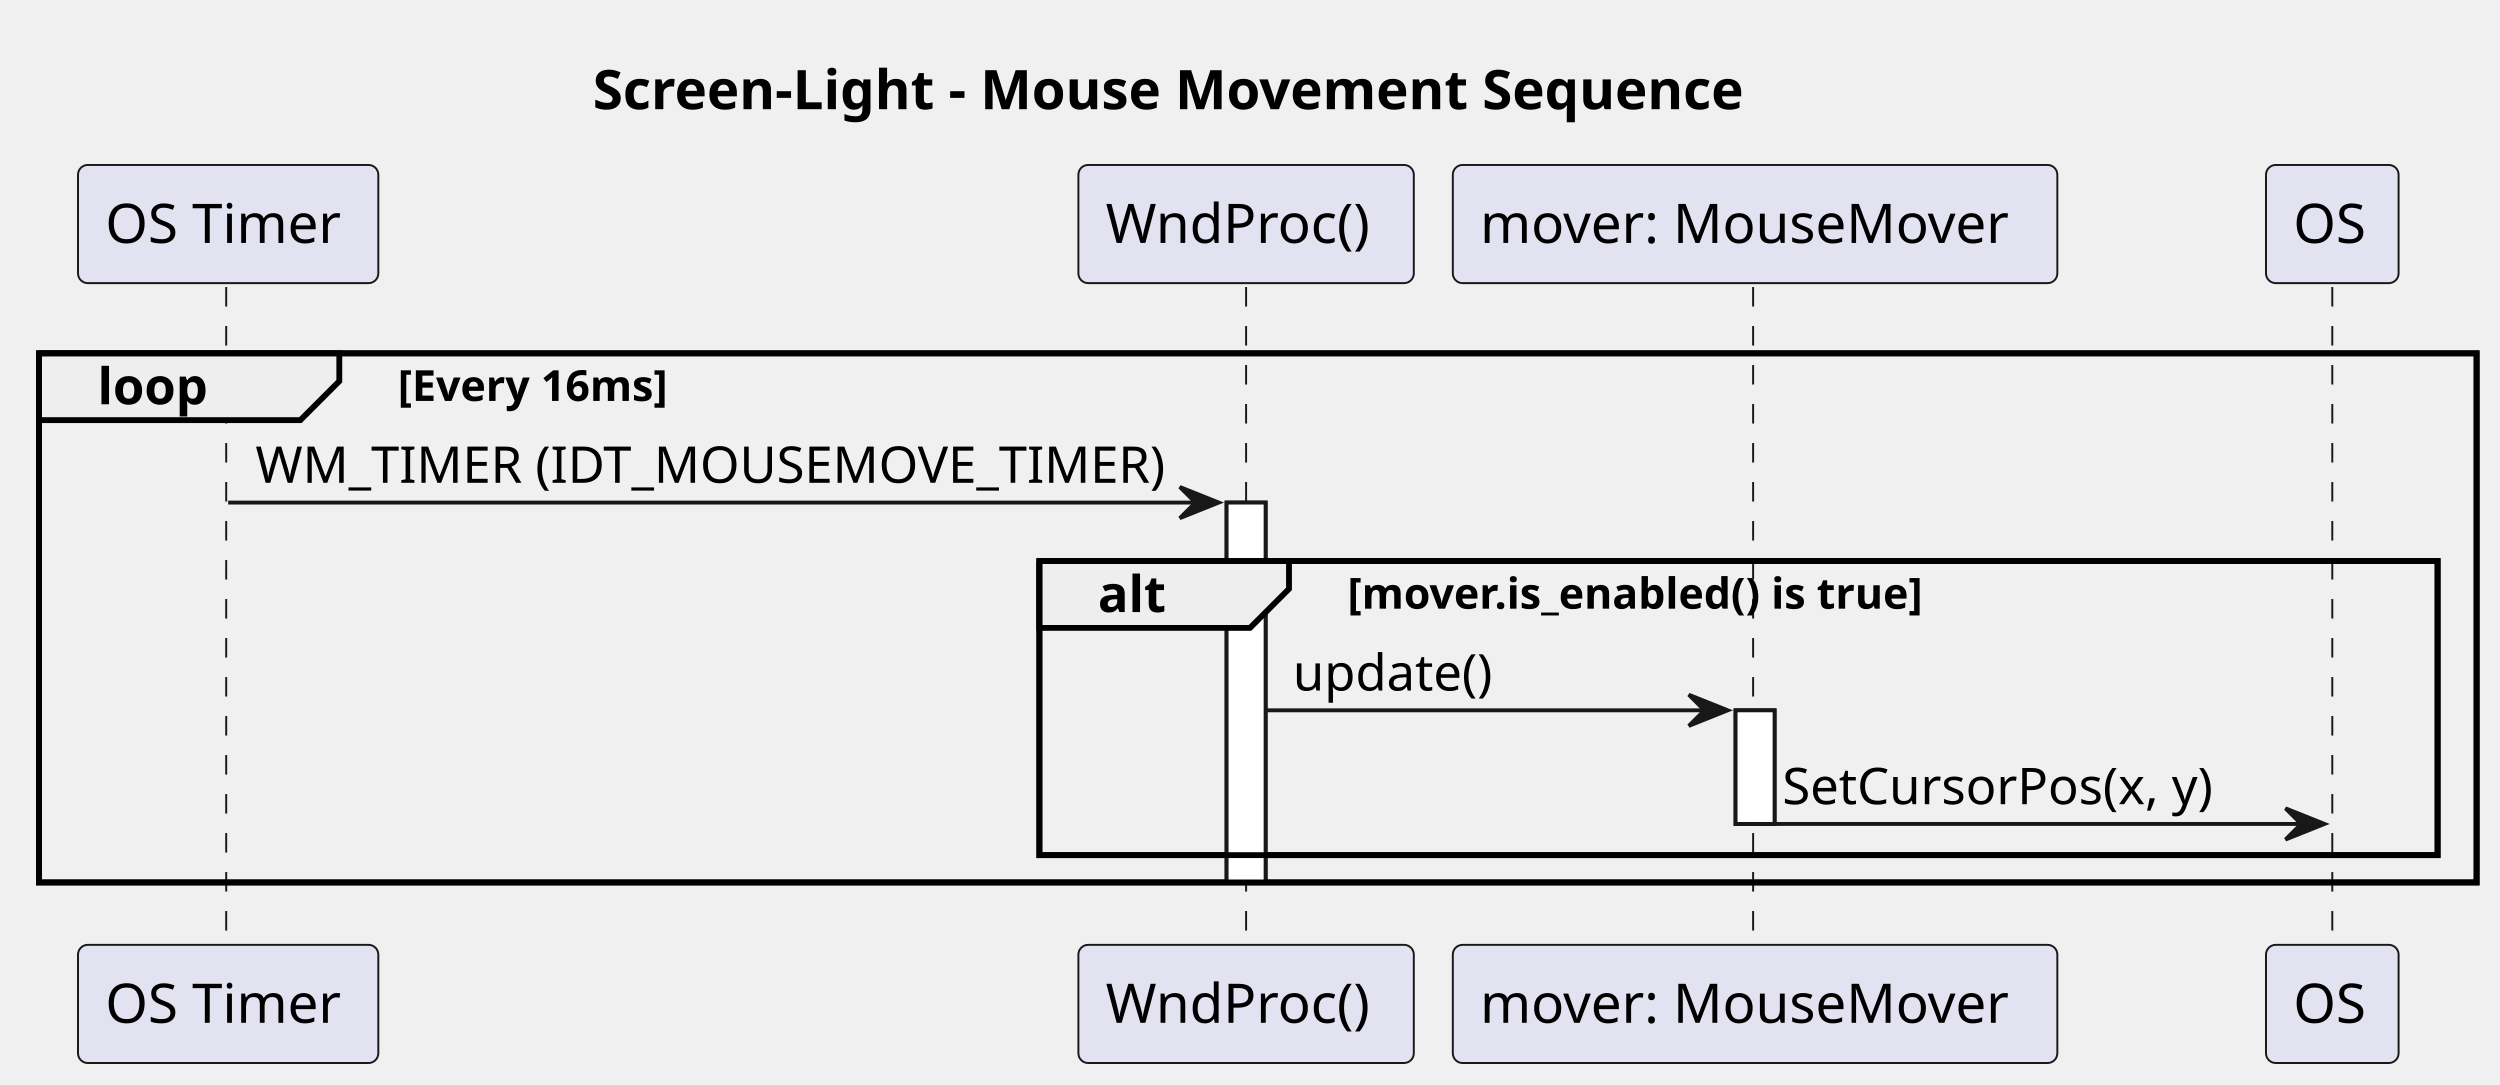
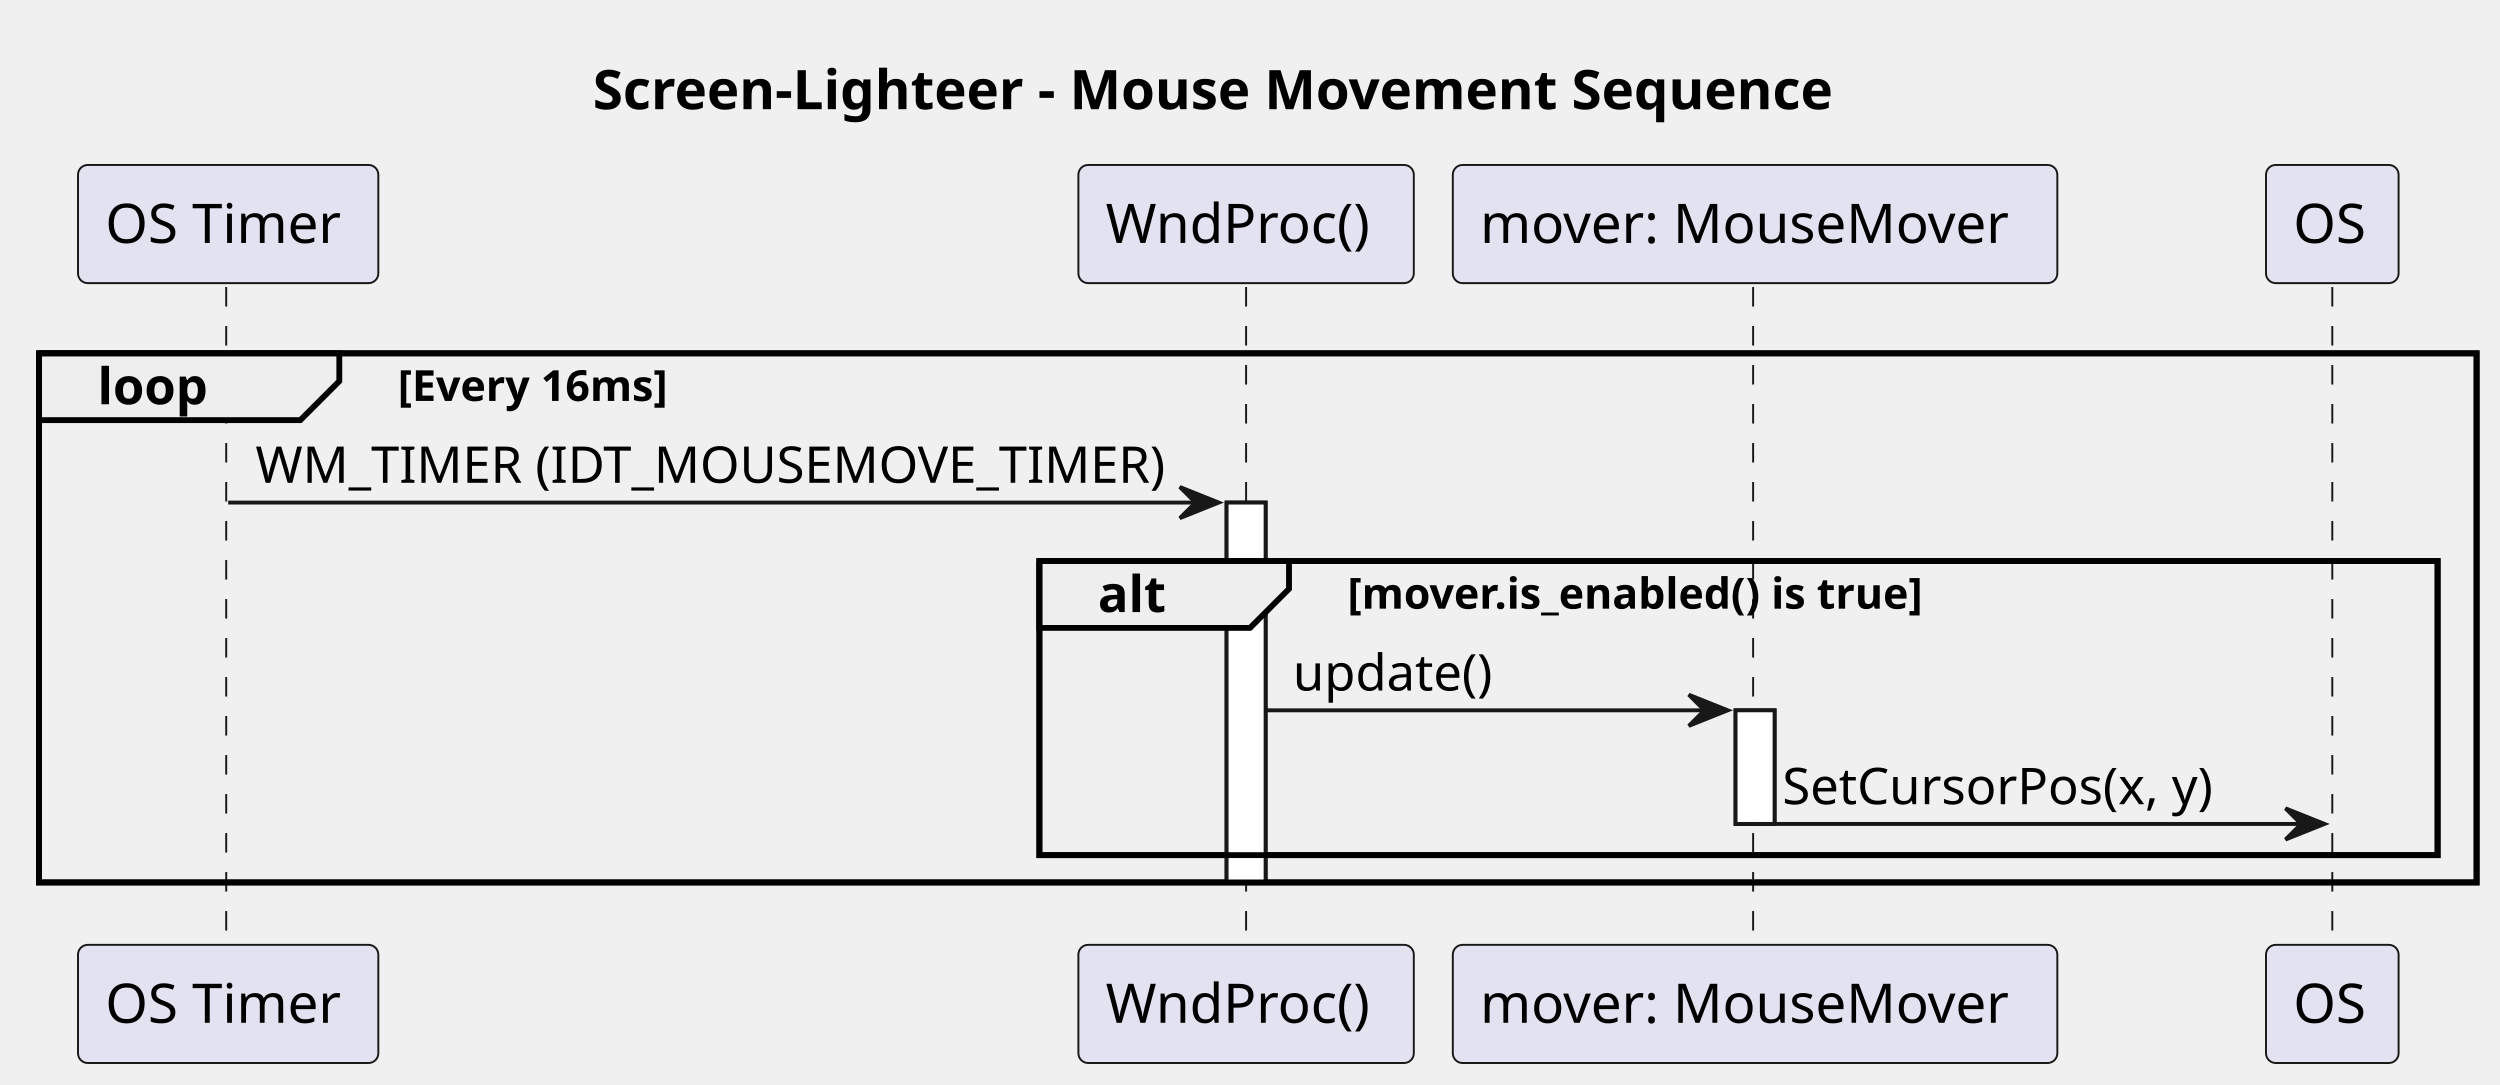
<svg xmlns="http://www.w3.org/2000/svg" contentStyleType="text/css" height="278px" preserveAspectRatio="none" style="width:641px;height:278px;background:#FFFFFF;" version="1.1" viewBox="0 0 641 278" width="641px" zoomAndPan="magnify">
  <defs />
  <g>
-     <text fill="#000000" font-family="sans-serif" font-size="14" font-weight="bold" lengthAdjust="spacing" textLength="340" x="152" y="27.995">Screen-Light - Mouse Movement Sequence</text>
+     <text fill="#000000" font-family="sans-serif" font-size="14" font-weight="bold" lengthAdjust="spacing" textLength="340" x="152" y="27.995">Screen-Lighteer - Mouse Movement Sequence</text>
    <rect fill="#FFFFFF" height="97.398" style="stroke:#181818;stroke-width:1.0;" width="10" x="314.5" y="128.859" />
    <rect fill="#FFFFFF" height="29.133" style="stroke:#181818;stroke-width:1.0;" width="10" x="445" y="182.125" />
    <rect fill="none" height="135.664" style="stroke:#000000;stroke-width:1.5;" width="625" x="10" y="90.594" />
    <rect fill="none" height="75.398" style="stroke:#000000;stroke-width:1.5;" width="358.5" x="266.5" y="143.859" />
    <line style="stroke:#181818;stroke-width:0.5;stroke-dasharray:5.0,5.0;" x1="58" x2="58" y1="73.594" y2="243.258" />
    <line style="stroke:#181818;stroke-width:0.5;stroke-dasharray:5.0,5.0;" x1="319.5" x2="319.5" y1="73.594" y2="243.258" />
    <line style="stroke:#181818;stroke-width:0.5;stroke-dasharray:5.0,5.0;" x1="449.5" x2="449.5" y1="73.594" y2="243.258" />
    <line style="stroke:#181818;stroke-width:0.5;stroke-dasharray:5.0,5.0;" x1="598" x2="598" y1="73.594" y2="243.258" />
    <rect fill="#E2E2F0" height="30.297" rx="2.5" ry="2.5" style="stroke:#181818;stroke-width:0.5;" width="77" x="20" y="42.297" />
    <text fill="#000000" font-family="sans-serif" font-size="14" lengthAdjust="spacing" textLength="63" x="27" y="62.292">OS Timer</text>
    <rect fill="#E2E2F0" height="30.297" rx="2.5" ry="2.5" style="stroke:#181818;stroke-width:0.5;" width="77" x="20" y="242.258" />
    <text fill="#000000" font-family="sans-serif" font-size="14" lengthAdjust="spacing" textLength="63" x="27" y="262.253">OS Timer</text>
    <rect fill="#E2E2F0" height="30.297" rx="2.5" ry="2.5" style="stroke:#181818;stroke-width:0.5;" width="86" x="276.5" y="42.297" />
    <text fill="#000000" font-family="sans-serif" font-size="14" lengthAdjust="spacing" textLength="72" x="283.5" y="62.292">WndProc()</text>
    <rect fill="#E2E2F0" height="30.297" rx="2.5" ry="2.5" style="stroke:#181818;stroke-width:0.5;" width="86" x="276.5" y="242.258" />
    <text fill="#000000" font-family="sans-serif" font-size="14" lengthAdjust="spacing" textLength="72" x="283.5" y="262.253">WndProc()</text>
    <rect fill="#E2E2F0" height="30.297" rx="2.5" ry="2.5" style="stroke:#181818;stroke-width:0.5;" width="155" x="372.5" y="42.297" />
    <text fill="#000000" font-family="sans-serif" font-size="14" lengthAdjust="spacing" textLength="141" x="379.5" y="62.292">mover: MouseMover</text>
    <rect fill="#E2E2F0" height="30.297" rx="2.5" ry="2.5" style="stroke:#181818;stroke-width:0.5;" width="155" x="372.5" y="242.258" />
    <text fill="#000000" font-family="sans-serif" font-size="14" lengthAdjust="spacing" textLength="141" x="379.5" y="262.253">mover: MouseMover</text>
    <rect fill="#E2E2F0" height="30.297" rx="2.5" ry="2.5" style="stroke:#181818;stroke-width:0.5;" width="34" x="581" y="42.297" />
    <text fill="#000000" font-family="sans-serif" font-size="14" lengthAdjust="spacing" textLength="20" x="588" y="62.292">OS</text>
    <rect fill="#E2E2F0" height="30.297" rx="2.5" ry="2.5" style="stroke:#181818;stroke-width:0.5;" width="34" x="581" y="242.258" />
    <text fill="#000000" font-family="sans-serif" font-size="14" lengthAdjust="spacing" textLength="20" x="588" y="262.253">OS</text>
    <rect fill="#FFFFFF" height="97.398" style="stroke:#181818;stroke-width:1.0;" width="10" x="314.5" y="128.859" />
    <rect fill="#FFFFFF" height="29.133" style="stroke:#181818;stroke-width:1.0;" width="10" x="445" y="182.125" />
    <path d="M10,90.594 L87,90.594 L87,97.727 L77,107.727 L10,107.727 L10,90.594 " fill="#EEEEEE" style="stroke:#000000;stroke-width:1.5;" />
    <rect fill="none" height="135.664" style="stroke:#000000;stroke-width:1.5;" width="625" x="10" y="90.594" />
    <text fill="#000000" font-family="sans-serif" font-size="13" font-weight="bold" lengthAdjust="spacing" textLength="32" x="25" y="103.661">loop</text>
    <text fill="#000000" font-family="sans-serif" font-size="11" font-weight="bold" lengthAdjust="spacing" textLength="83" x="102" y="102.804">[Every 16ms]</text>
    <polygon fill="#181818" points="302.5,124.859,312.5,128.859,302.5,132.859,306.5,128.859" style="stroke:#181818;stroke-width:1.0;" />
    <line style="stroke:#181818;stroke-width:1.0;" x1="58.5" x2="308.5" y1="128.859" y2="128.859" />
    <text fill="#000000" font-family="sans-serif" font-size="13" lengthAdjust="spacing" textLength="237" x="65.5" y="123.793">WM_TIMER (IDT_MOUSEMOVE_TIMER)</text>
    <path d="M266.5,143.859 L330.5,143.859 L330.5,150.992 L320.5,160.992 L266.5,160.992 L266.5,143.859 " fill="#EEEEEE" style="stroke:#000000;stroke-width:1.5;" />
    <rect fill="none" height="75.398" style="stroke:#000000;stroke-width:1.5;" width="358.5" x="266.5" y="143.859" />
    <text fill="#000000" font-family="sans-serif" font-size="13" font-weight="bold" lengthAdjust="spacing" textLength="19" x="281.5" y="156.926">alt</text>
    <text fill="#000000" font-family="sans-serif" font-size="11" font-weight="bold" lengthAdjust="spacing" textLength="177" x="345.5" y="156.07">[mover.is_enabled() is true]</text>
    <polygon fill="#181818" points="433,178.125,443,182.125,433,186.125,437,182.125" style="stroke:#181818;stroke-width:1.0;" />
    <line style="stroke:#181818;stroke-width:1.0;" x1="324.5" x2="439" y1="182.125" y2="182.125" />
    <text fill="#000000" font-family="sans-serif" font-size="13" lengthAdjust="spacing" textLength="55" x="331.5" y="177.059">update()</text>
    <polygon fill="#181818" points="586,207.258,596,211.258,586,215.258,590,211.258" style="stroke:#181818;stroke-width:1.0;" />
    <line style="stroke:#181818;stroke-width:1.0;" x1="450" x2="592" y1="211.258" y2="211.258" />
    <text fill="#000000" font-family="sans-serif" font-size="13" lengthAdjust="spacing" textLength="119" x="457" y="206.192">SetCursorPos(x, y)</text>
  </g>
</svg>
